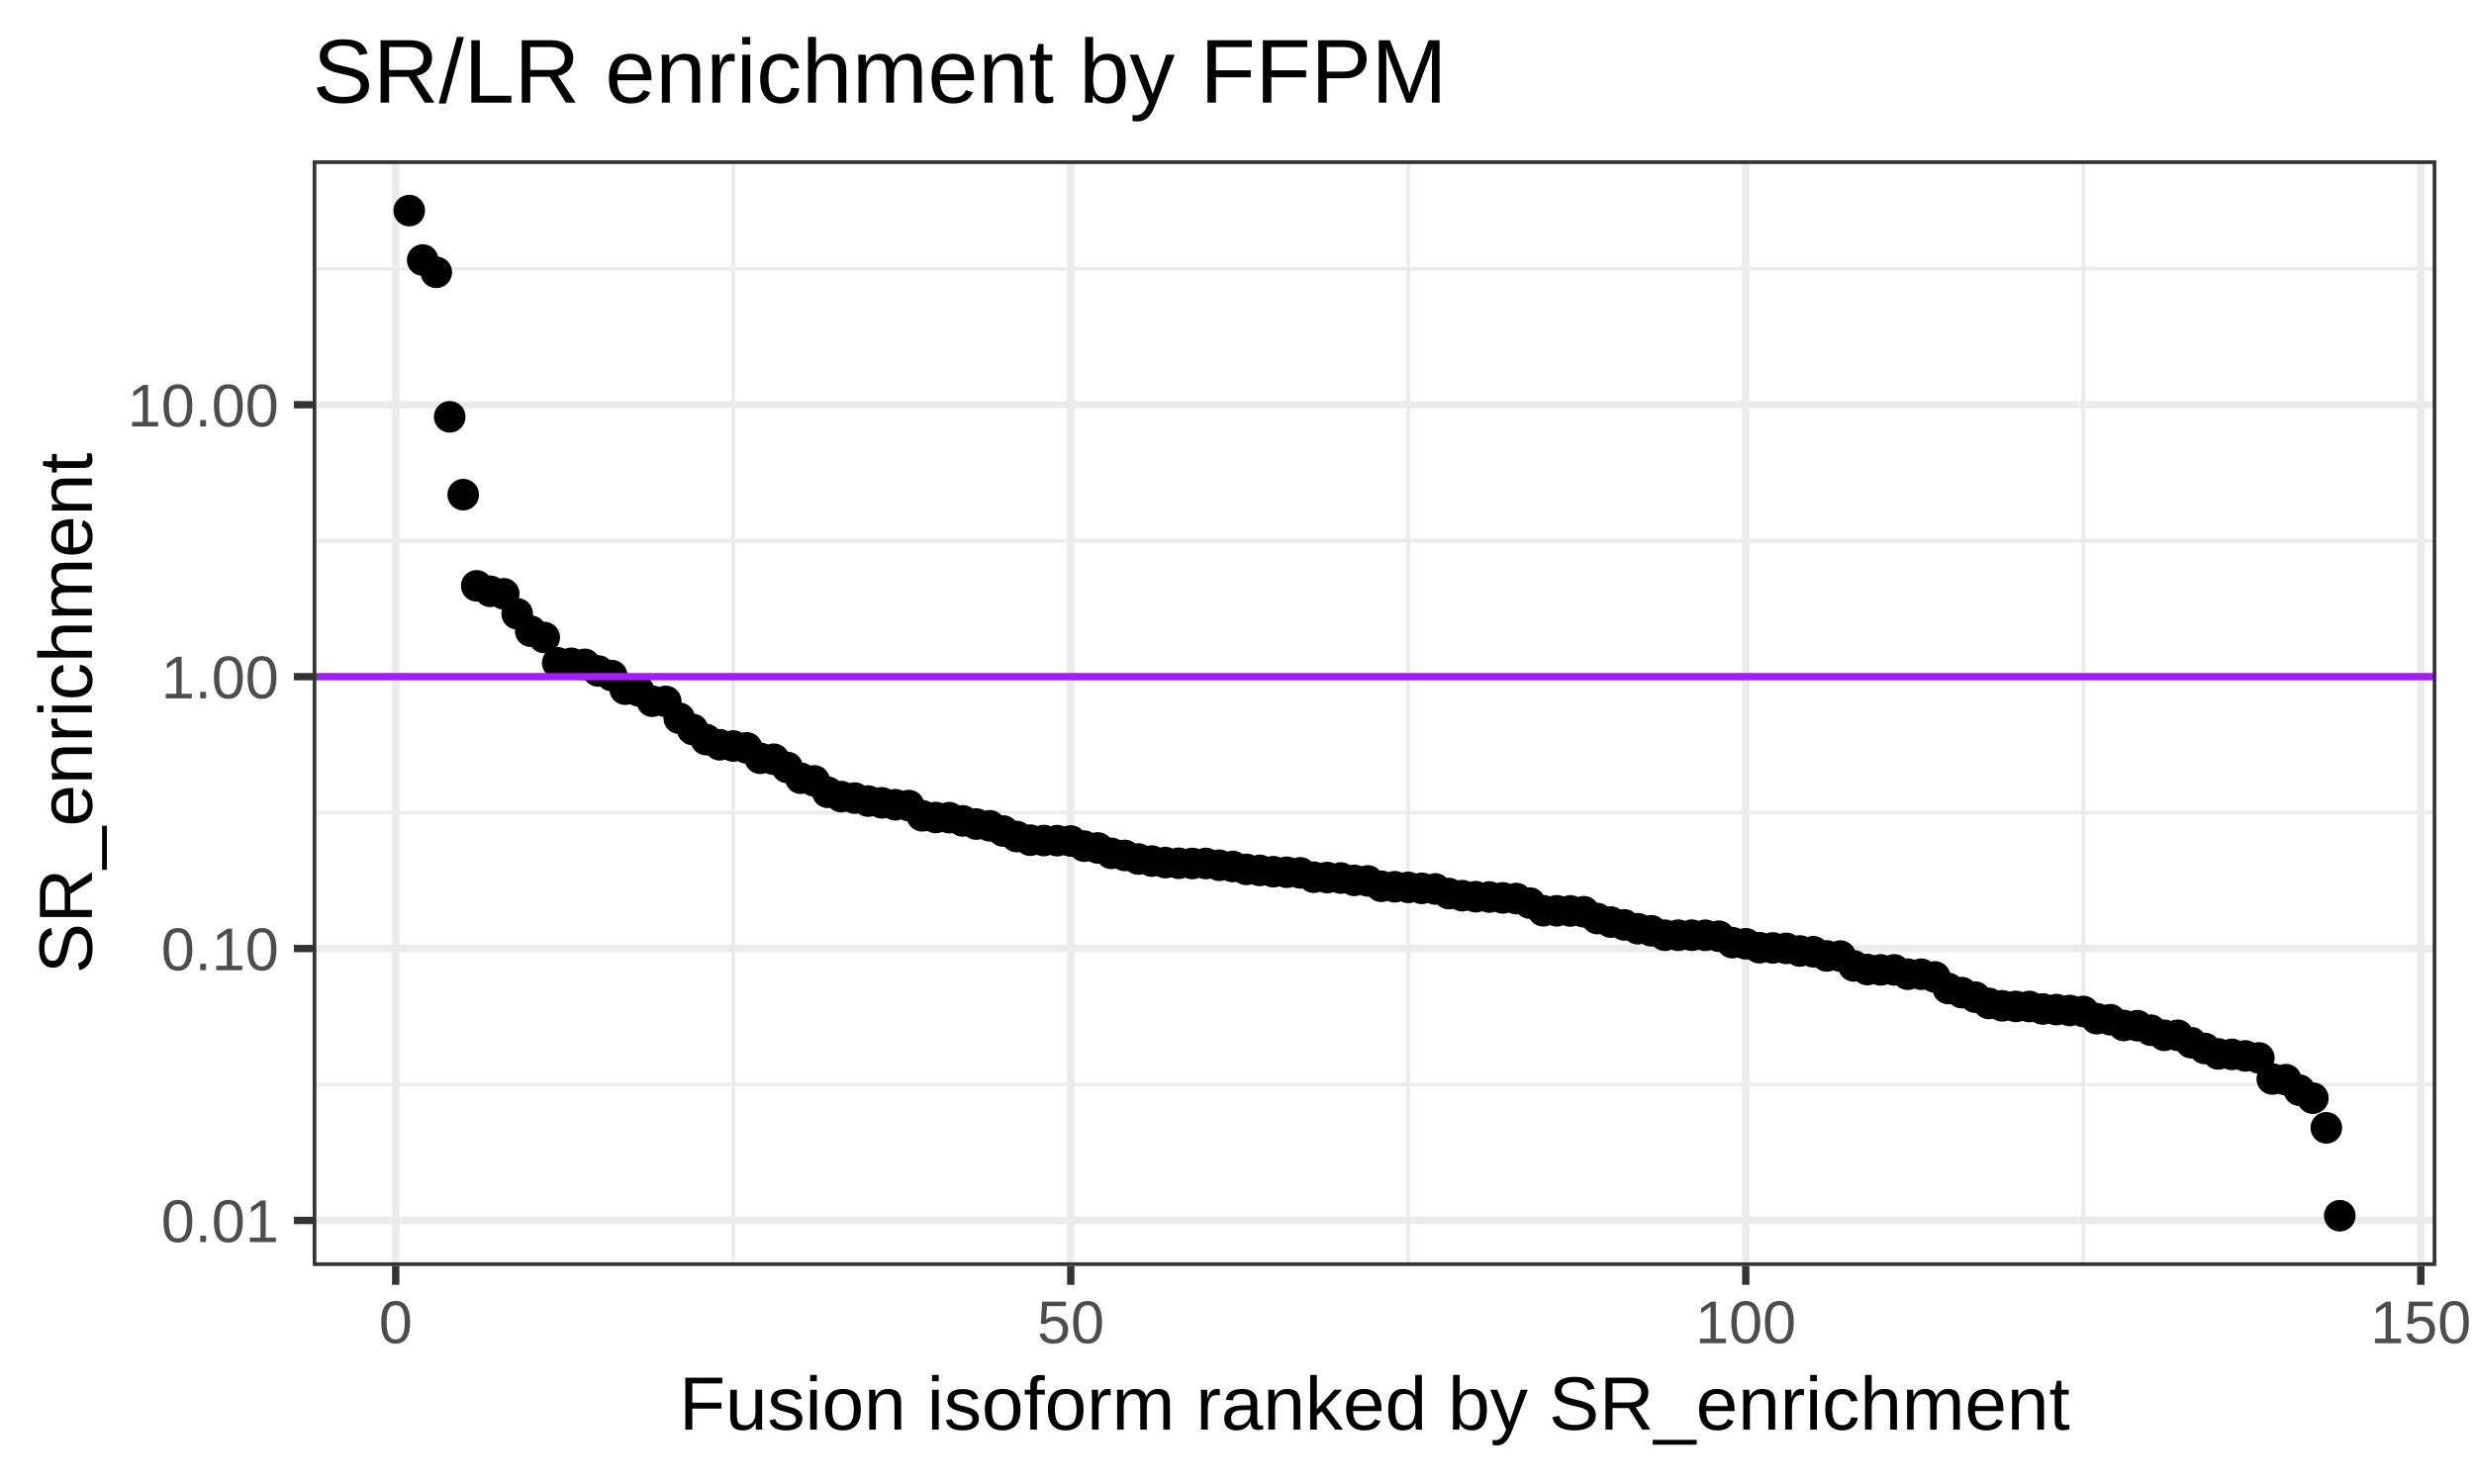
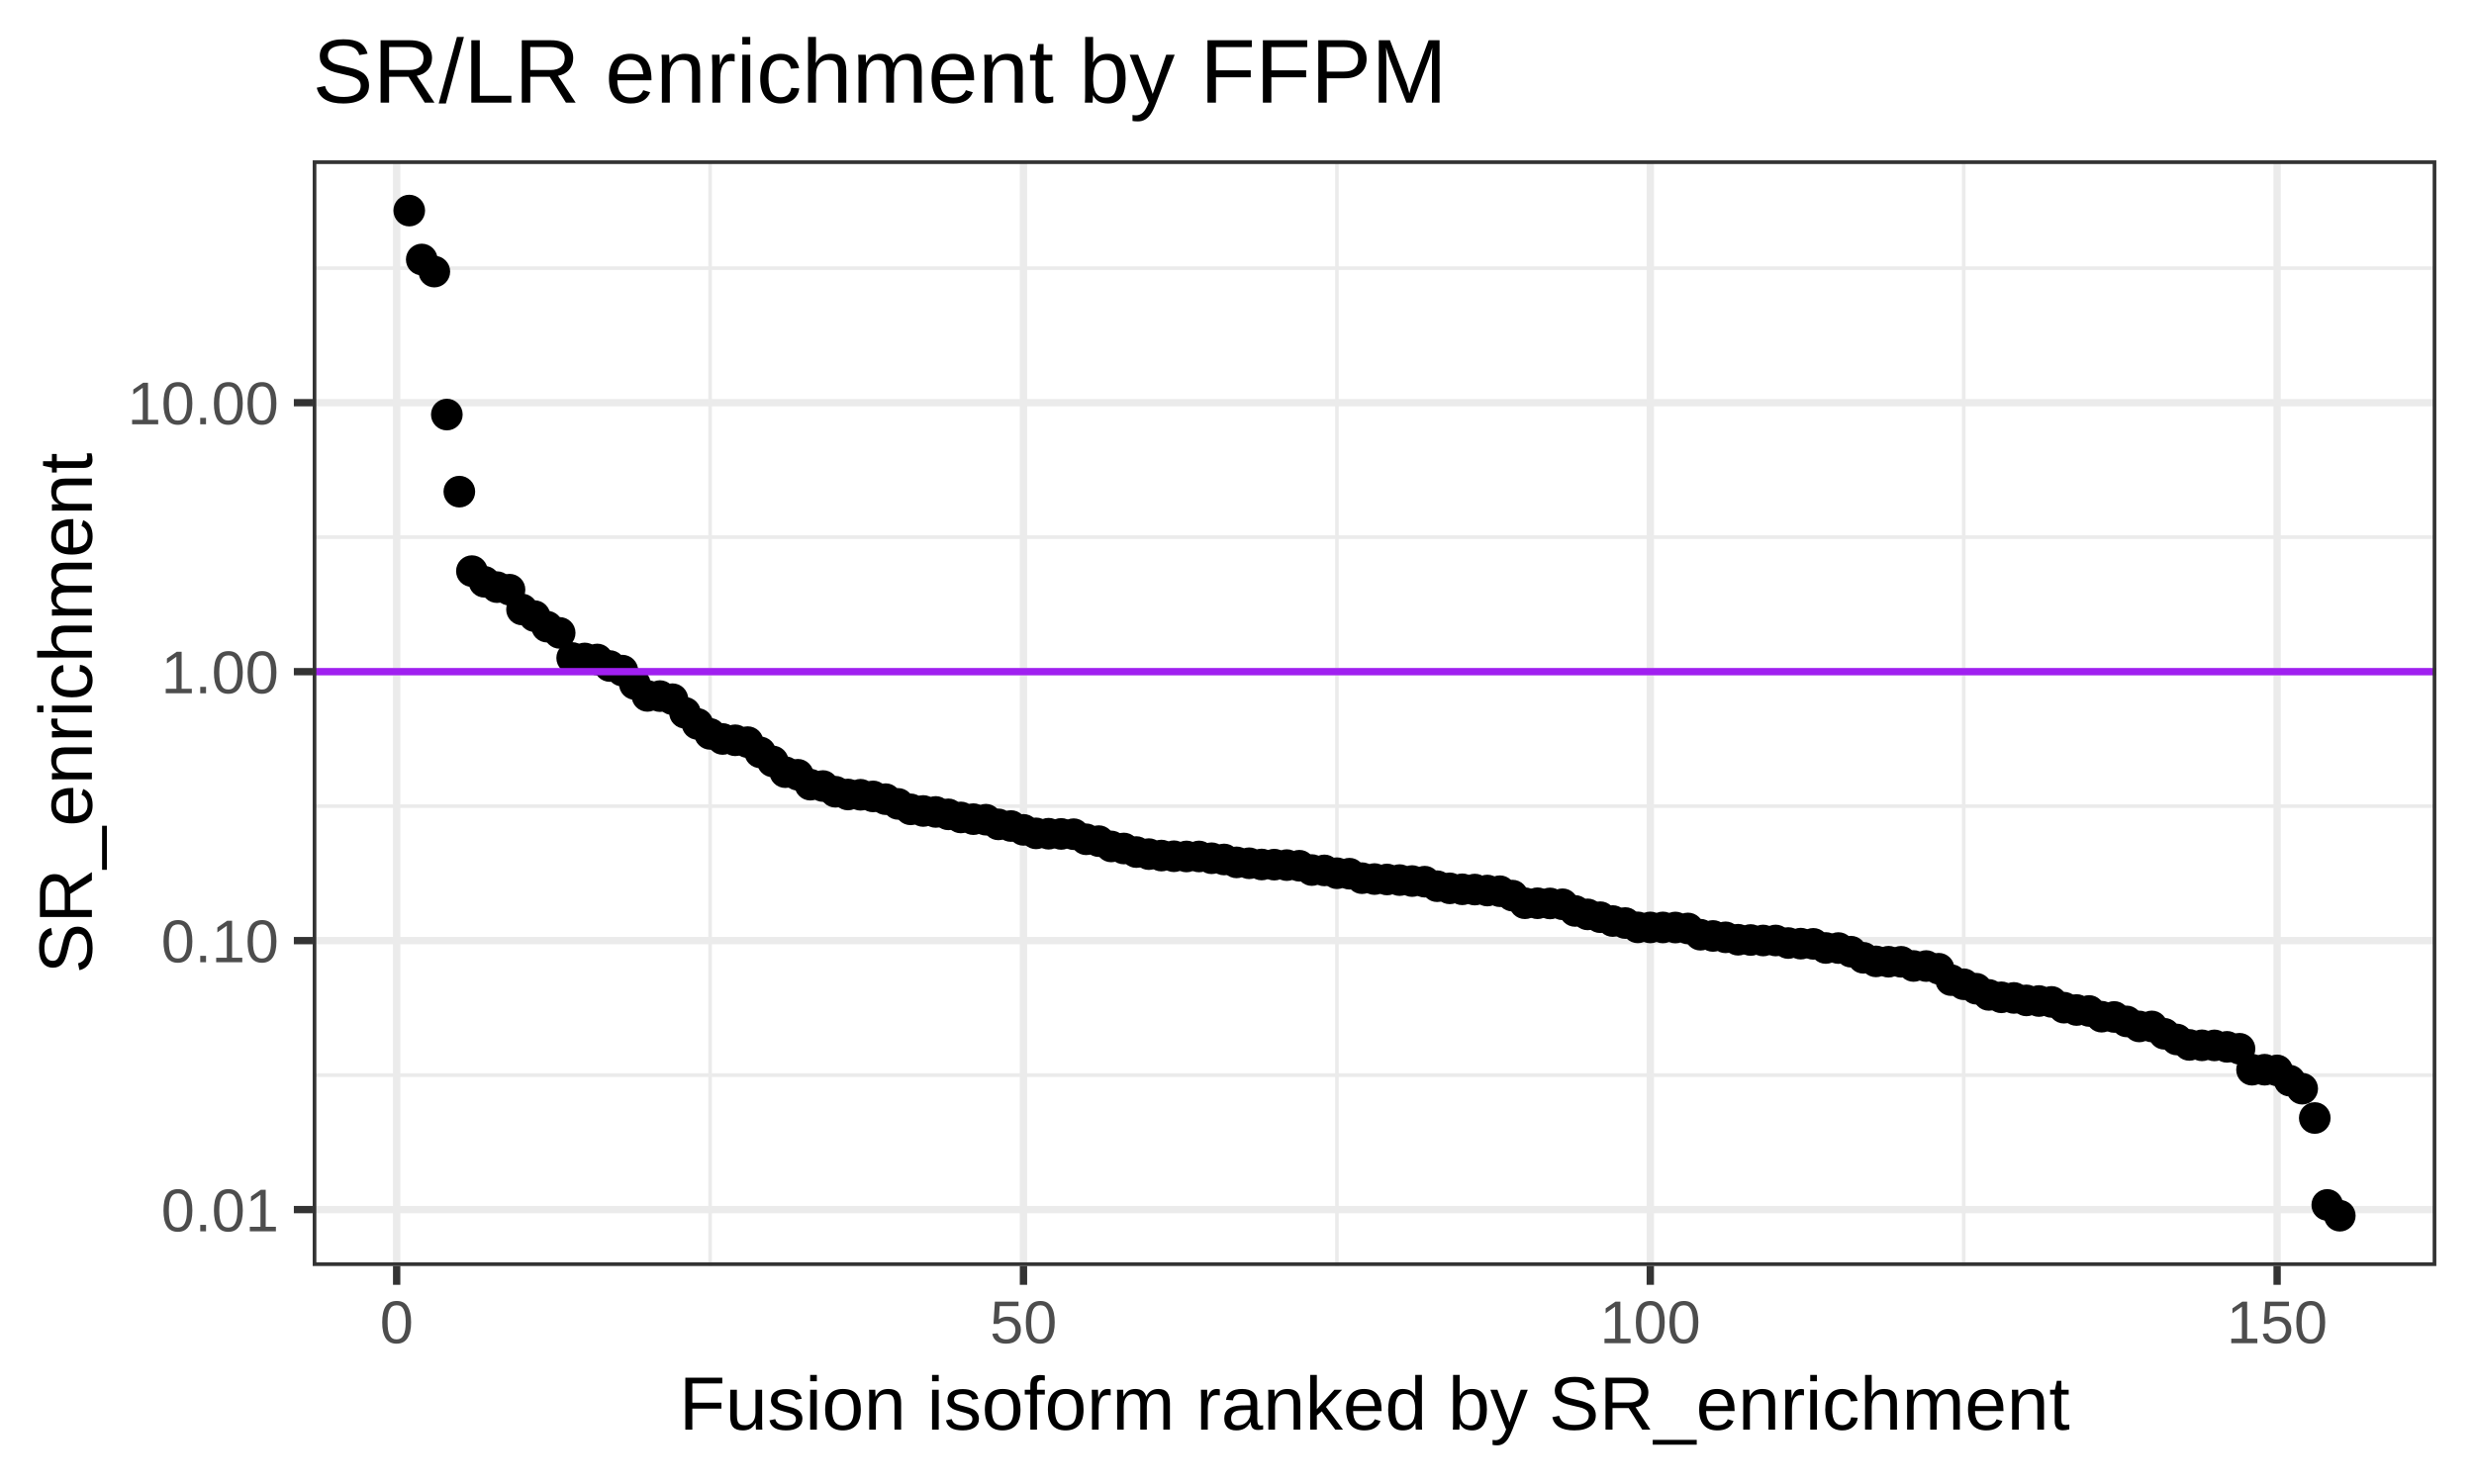
<svg xmlns="http://www.w3.org/2000/svg" class="svglite" width="360.00pt" height="216.00pt" viewBox="0 0 360.00 216.00">
  <defs>
    <style type="text/css">
    .svglite line, .svglite polyline, .svglite polygon, .svglite path, .svglite rect, .svglite circle {
      fill: none;
      stroke: #000000;
      stroke-linecap: round;
      stroke-linejoin: round;
      stroke-miterlimit: 10.00;
    }
    .svglite text {
      white-space: pre;
    }
  </style>
  </defs>
  <rect width="100%" height="100%" style="stroke: none; fill: #FFFFFF;" />
  <defs>
    <clipPath id="cpMC4wMHwzNjAuMDB8MC4wMHwyMTYuMDA=">
      <rect x="0.00" y="0.00" width="360.00" height="216.00" />
    </clipPath>
  </defs>
  <g clip-path="url(#cpMC4wMHwzNjAuMDB8MC4wMHwyMTYuMDA=)">
    <rect x="0" y="0.00" width="360.00" height="216.00" style="stroke-width: 1.07; stroke: #FFFFFF; fill: #FFFFFF;" />
  </g>
  <defs>
    <clipPath id="cpNDUuNTB8MzU0LjUyfDIzLjM0fDE4NC4yNw==">
      <rect x="45.50" y="23.34" width="309.02" height="160.93" />
    </clipPath>
  </defs>
  <g clip-path="url(#cpNDUuNTB8MzU0LjUyfDIzLjM0fDE4NC4yNw==)">
    <rect x="45.50" y="23.34" width="309.02" height="160.93" style="stroke-width: 1.07; stroke: none; fill: #FFFFFF;" />
-     <polyline points="45.50,157.85 354.52,157.85 " style="stroke-width: 0.53; stroke: #EBEBEB; stroke-linecap: butt;" />
-     <polyline points="45.50,118.28 354.52,118.28 " style="stroke-width: 0.53; stroke: #EBEBEB; stroke-linecap: butt;" />
-     <polyline points="45.50,78.70 354.52,78.70 " style="stroke-width: 0.53; stroke: #EBEBEB; stroke-linecap: butt;" />
-     <polyline points="45.50,39.12 354.52,39.12 " style="stroke-width: 0.53; stroke: #EBEBEB; stroke-linecap: butt;" />
-     <polyline points="106.70,184.27 106.70,23.34 " style="stroke-width: 0.53; stroke: #EBEBEB; stroke-linecap: butt;" />
-     <polyline points="204.92,184.27 204.92,23.34 " style="stroke-width: 0.53; stroke: #EBEBEB; stroke-linecap: butt;" />
-     <polyline points="303.15,184.27 303.15,23.34 " style="stroke-width: 0.53; stroke: #EBEBEB; stroke-linecap: butt;" />
-     <polyline points="45.50,177.64 354.52,177.64 " style="stroke-width: 1.07; stroke: #EBEBEB; stroke-linecap: butt;" />
-     <polyline points="45.50,138.06 354.52,138.06 " style="stroke-width: 1.07; stroke: #EBEBEB; stroke-linecap: butt;" />
-     <polyline points="45.50,98.49 354.52,98.49 " style="stroke-width: 1.07; stroke: #EBEBEB; stroke-linecap: butt;" />
-     <polyline points="45.50,58.91 354.52,58.91 " style="stroke-width: 1.07; stroke: #EBEBEB; stroke-linecap: butt;" />
-     <polyline points="57.58,184.27 57.58,23.34 " style="stroke-width: 1.07; stroke: #EBEBEB; stroke-linecap: butt;" />
-     <polyline points="155.81,184.27 155.81,23.34 " style="stroke-width: 1.07; stroke: #EBEBEB; stroke-linecap: butt;" />
-     <polyline points="254.03,184.27 254.03,23.34 " style="stroke-width: 1.07; stroke: #EBEBEB; stroke-linecap: butt;" />
-     <polyline points="352.26,184.27 352.26,23.34 " style="stroke-width: 1.07; stroke: #EBEBEB; stroke-linecap: butt;" />
+     <polyline points="45.50,156.49 354.52,156.49 " style="stroke-width: 0.53; stroke: #EBEBEB; stroke-linecap: butt;" />
+     <polyline points="45.50,117.34 354.52,117.34 " style="stroke-width: 0.53; stroke: #EBEBEB; stroke-linecap: butt;" />
+     <polyline points="45.50,78.18 354.52,78.18 " style="stroke-width: 0.53; stroke: #EBEBEB; stroke-linecap: butt;" />
+     <polyline points="45.50,39.03 354.52,39.03 " style="stroke-width: 0.53; stroke: #EBEBEB; stroke-linecap: butt;" />
+     <polyline points="103.33,184.27 103.33,23.34 " style="stroke-width: 0.53; stroke: #EBEBEB; stroke-linecap: butt;" />
+     <polyline points="194.54,184.27 194.54,23.34 " style="stroke-width: 0.53; stroke: #EBEBEB; stroke-linecap: butt;" />
+     <polyline points="285.75,184.27 285.75,23.34 " style="stroke-width: 0.53; stroke: #EBEBEB; stroke-linecap: butt;" />
+     <polyline points="45.50,176.06 354.52,176.06 " style="stroke-width: 1.07; stroke: #EBEBEB; stroke-linecap: butt;" />
+     <polyline points="45.50,136.91 354.52,136.91 " style="stroke-width: 1.07; stroke: #EBEBEB; stroke-linecap: butt;" />
+     <polyline points="45.50,97.76 354.52,97.76 " style="stroke-width: 1.07; stroke: #EBEBEB; stroke-linecap: butt;" />
+     <polyline points="45.50,58.61 354.52,58.61 " style="stroke-width: 1.07; stroke: #EBEBEB; stroke-linecap: butt;" />
+     <polyline points="57.72,184.27 57.72,23.34 " style="stroke-width: 1.07; stroke: #EBEBEB; stroke-linecap: butt;" />
+     <polyline points="148.93,184.27 148.93,23.34 " style="stroke-width: 1.07; stroke: #EBEBEB; stroke-linecap: butt;" />
+     <polyline points="240.14,184.27 240.14,23.34 " style="stroke-width: 1.07; stroke: #EBEBEB; stroke-linecap: butt;" />
+     <polyline points="331.35,184.27 331.35,23.34 " style="stroke-width: 1.07; stroke: #EBEBEB; stroke-linecap: butt;" />
    <circle cx="59.55" cy="30.65" r="1.95" style="stroke-width: 0.71; fill: #000000;" />
-     <circle cx="61.51" cy="37.85" r="1.95" style="stroke-width: 0.71; fill: #000000;" />
-     <circle cx="63.48" cy="39.63" r="1.95" style="stroke-width: 0.71; fill: #000000;" />
-     <circle cx="65.44" cy="60.67" r="1.95" style="stroke-width: 0.71; fill: #000000;" />
-     <circle cx="67.40" cy="72.00" r="1.95" style="stroke-width: 0.71; fill: #000000;" />
-     <circle cx="69.37" cy="85.27" r="1.95" style="stroke-width: 0.71; fill: #000000;" />
-     <circle cx="71.33" cy="86.06" r="1.95" style="stroke-width: 0.71; fill: #000000;" />
-     <circle cx="73.30" cy="86.43" r="1.95" style="stroke-width: 0.71; fill: #000000;" />
-     <circle cx="75.26" cy="89.34" r="1.95" style="stroke-width: 0.71; fill: #000000;" />
-     <circle cx="77.23" cy="91.87" r="1.95" style="stroke-width: 0.71; fill: #000000;" />
-     <circle cx="79.19" cy="92.79" r="1.95" style="stroke-width: 0.71; fill: #000000;" />
-     <circle cx="81.16" cy="96.48" r="1.95" style="stroke-width: 0.71; fill: #000000;" />
-     <circle cx="83.12" cy="96.55" r="1.95" style="stroke-width: 0.71; fill: #000000;" />
-     <circle cx="85.09" cy="96.70" r="1.95" style="stroke-width: 0.71; fill: #000000;" />
-     <circle cx="87.05" cy="97.66" r="1.95" style="stroke-width: 0.71; fill: #000000;" />
-     <circle cx="89.01" cy="98.33" r="1.95" style="stroke-width: 0.71; fill: #000000;" />
-     <circle cx="90.98" cy="100.31" r="1.95" style="stroke-width: 0.71; fill: #000000;" />
-     <circle cx="92.94" cy="100.56" r="1.95" style="stroke-width: 0.71; fill: #000000;" />
-     <circle cx="94.91" cy="102.06" r="1.95" style="stroke-width: 0.71; fill: #000000;" />
-     <circle cx="96.87" cy="102.09" r="1.95" style="stroke-width: 0.71; fill: #000000;" />
-     <circle cx="98.84" cy="104.54" r="1.95" style="stroke-width: 0.71; fill: #000000;" />
-     <circle cx="100.80" cy="106.18" r="1.95" style="stroke-width: 0.71; fill: #000000;" />
-     <circle cx="102.77" cy="107.65" r="1.95" style="stroke-width: 0.71; fill: #000000;" />
-     <circle cx="104.73" cy="108.40" r="1.95" style="stroke-width: 0.71; fill: #000000;" />
-     <circle cx="106.70" cy="108.58" r="1.95" style="stroke-width: 0.71; fill: #000000;" />
-     <circle cx="108.66" cy="108.86" r="1.95" style="stroke-width: 0.71; fill: #000000;" />
-     <circle cx="110.62" cy="110.37" r="1.95" style="stroke-width: 0.71; fill: #000000;" />
-     <circle cx="112.59" cy="110.51" r="1.95" style="stroke-width: 0.71; fill: #000000;" />
-     <circle cx="114.55" cy="111.70" r="1.95" style="stroke-width: 0.71; fill: #000000;" />
-     <circle cx="116.52" cy="113.27" r="1.95" style="stroke-width: 0.71; fill: #000000;" />
-     <circle cx="118.48" cy="113.66" r="1.95" style="stroke-width: 0.71; fill: #000000;" />
-     <circle cx="120.45" cy="115.32" r="1.95" style="stroke-width: 0.71; fill: #000000;" />
-     <circle cx="122.41" cy="115.95" r="1.95" style="stroke-width: 0.71; fill: #000000;" />
-     <circle cx="124.38" cy="116.16" r="1.95" style="stroke-width: 0.71; fill: #000000;" />
-     <circle cx="126.34" cy="116.60" r="1.95" style="stroke-width: 0.71; fill: #000000;" />
-     <circle cx="128.31" cy="116.85" r="1.95" style="stroke-width: 0.71; fill: #000000;" />
-     <circle cx="130.27" cy="117.13" r="1.95" style="stroke-width: 0.71; fill: #000000;" />
-     <circle cx="132.23" cy="117.25" r="1.95" style="stroke-width: 0.71; fill: #000000;" />
-     <circle cx="134.20" cy="118.74" r="1.95" style="stroke-width: 0.71; fill: #000000;" />
-     <circle cx="136.16" cy="118.99" r="1.95" style="stroke-width: 0.71; fill: #000000;" />
-     <circle cx="138.13" cy="119.01" r="1.95" style="stroke-width: 0.71; fill: #000000;" />
-     <circle cx="140.09" cy="119.48" r="1.95" style="stroke-width: 0.71; fill: #000000;" />
-     <circle cx="142.06" cy="119.94" r="1.95" style="stroke-width: 0.71; fill: #000000;" />
-     <circle cx="144.02" cy="120.20" r="1.95" style="stroke-width: 0.71; fill: #000000;" />
-     <circle cx="145.99" cy="120.96" r="1.95" style="stroke-width: 0.71; fill: #000000;" />
-     <circle cx="147.95" cy="121.76" r="1.95" style="stroke-width: 0.71; fill: #000000;" />
-     <circle cx="149.91" cy="122.29" r="1.95" style="stroke-width: 0.71; fill: #000000;" />
-     <circle cx="151.88" cy="122.34" r="1.95" style="stroke-width: 0.71; fill: #000000;" />
-     <circle cx="153.84" cy="122.36" r="1.95" style="stroke-width: 0.71; fill: #000000;" />
-     <circle cx="155.81" cy="122.41" r="1.95" style="stroke-width: 0.71; fill: #000000;" />
-     <circle cx="157.77" cy="123.16" r="1.95" style="stroke-width: 0.71; fill: #000000;" />
-     <circle cx="159.74" cy="123.42" r="1.95" style="stroke-width: 0.71; fill: #000000;" />
-     <circle cx="161.70" cy="124.20" r="1.95" style="stroke-width: 0.71; fill: #000000;" />
-     <circle cx="163.67" cy="124.51" r="1.95" style="stroke-width: 0.71; fill: #000000;" />
-     <circle cx="165.63" cy="125.03" r="1.95" style="stroke-width: 0.71; fill: #000000;" />
-     <circle cx="167.60" cy="125.33" r="1.95" style="stroke-width: 0.71; fill: #000000;" />
-     <circle cx="169.56" cy="125.55" r="1.95" style="stroke-width: 0.71; fill: #000000;" />
-     <circle cx="171.52" cy="125.65" r="1.95" style="stroke-width: 0.71; fill: #000000;" />
-     <circle cx="173.49" cy="125.68" r="1.95" style="stroke-width: 0.71; fill: #000000;" />
-     <circle cx="175.45" cy="125.68" r="1.95" style="stroke-width: 0.71; fill: #000000;" />
-     <circle cx="177.42" cy="125.94" r="1.95" style="stroke-width: 0.71; fill: #000000;" />
-     <circle cx="179.38" cy="126.12" r="1.95" style="stroke-width: 0.71; fill: #000000;" />
-     <circle cx="181.35" cy="126.54" r="1.95" style="stroke-width: 0.71; fill: #000000;" />
-     <circle cx="183.31" cy="126.69" r="1.95" style="stroke-width: 0.71; fill: #000000;" />
-     <circle cx="185.28" cy="126.88" r="1.95" style="stroke-width: 0.71; fill: #000000;" />
-     <circle cx="187.24" cy="126.96" r="1.95" style="stroke-width: 0.71; fill: #000000;" />
-     <circle cx="189.21" cy="127.05" r="1.95" style="stroke-width: 0.71; fill: #000000;" />
-     <circle cx="191.17" cy="127.68" r="1.95" style="stroke-width: 0.71; fill: #000000;" />
-     <circle cx="193.13" cy="127.73" r="1.95" style="stroke-width: 0.71; fill: #000000;" />
-     <circle cx="195.10" cy="127.80" r="1.95" style="stroke-width: 0.71; fill: #000000;" />
-     <circle cx="197.06" cy="128.14" r="1.95" style="stroke-width: 0.71; fill: #000000;" />
-     <circle cx="199.03" cy="128.22" r="1.95" style="stroke-width: 0.71; fill: #000000;" />
-     <circle cx="200.99" cy="129.00" r="1.95" style="stroke-width: 0.71; fill: #000000;" />
-     <circle cx="202.96" cy="129.07" r="1.95" style="stroke-width: 0.71; fill: #000000;" />
-     <circle cx="204.92" cy="129.16" r="1.95" style="stroke-width: 0.71; fill: #000000;" />
-     <circle cx="206.89" cy="129.30" r="1.95" style="stroke-width: 0.71; fill: #000000;" />
-     <circle cx="208.85" cy="129.39" r="1.95" style="stroke-width: 0.71; fill: #000000;" />
-     <circle cx="210.82" cy="130.06" r="1.95" style="stroke-width: 0.71; fill: #000000;" />
-     <circle cx="212.78" cy="130.37" r="1.95" style="stroke-width: 0.71; fill: #000000;" />
-     <circle cx="214.74" cy="130.52" r="1.95" style="stroke-width: 0.71; fill: #000000;" />
-     <circle cx="216.71" cy="130.56" r="1.95" style="stroke-width: 0.71; fill: #000000;" />
-     <circle cx="218.67" cy="130.69" r="1.95" style="stroke-width: 0.71; fill: #000000;" />
-     <circle cx="220.64" cy="130.79" r="1.95" style="stroke-width: 0.71; fill: #000000;" />
-     <circle cx="222.60" cy="131.44" r="1.95" style="stroke-width: 0.71; fill: #000000;" />
-     <circle cx="224.57" cy="132.56" r="1.95" style="stroke-width: 0.71; fill: #000000;" />
-     <circle cx="226.53" cy="132.57" r="1.95" style="stroke-width: 0.71; fill: #000000;" />
-     <circle cx="228.50" cy="132.59" r="1.95" style="stroke-width: 0.71; fill: #000000;" />
-     <circle cx="230.46" cy="132.71" r="1.95" style="stroke-width: 0.71; fill: #000000;" />
-     <circle cx="232.43" cy="133.70" r="1.95" style="stroke-width: 0.71; fill: #000000;" />
-     <circle cx="234.39" cy="134.21" r="1.95" style="stroke-width: 0.71; fill: #000000;" />
-     <circle cx="236.35" cy="134.62" r="1.95" style="stroke-width: 0.71; fill: #000000;" />
-     <circle cx="238.32" cy="135.18" r="1.95" style="stroke-width: 0.71; fill: #000000;" />
-     <circle cx="240.28" cy="135.48" r="1.95" style="stroke-width: 0.71; fill: #000000;" />
-     <circle cx="242.25" cy="136.12" r="1.95" style="stroke-width: 0.71; fill: #000000;" />
-     <circle cx="244.21" cy="136.12" r="1.95" style="stroke-width: 0.71; fill: #000000;" />
-     <circle cx="246.18" cy="136.12" r="1.95" style="stroke-width: 0.71; fill: #000000;" />
-     <circle cx="248.14" cy="136.13" r="1.95" style="stroke-width: 0.71; fill: #000000;" />
-     <circle cx="250.11" cy="136.27" r="1.95" style="stroke-width: 0.71; fill: #000000;" />
-     <circle cx="252.07" cy="137.20" r="1.95" style="stroke-width: 0.71; fill: #000000;" />
-     <circle cx="254.03" cy="137.37" r="1.95" style="stroke-width: 0.71; fill: #000000;" />
-     <circle cx="256.00" cy="137.94" r="1.95" style="stroke-width: 0.71; fill: #000000;" />
-     <circle cx="257.96" cy="137.97" r="1.95" style="stroke-width: 0.71; fill: #000000;" />
-     <circle cx="259.93" cy="138.04" r="1.95" style="stroke-width: 0.71; fill: #000000;" />
-     <circle cx="261.89" cy="138.42" r="1.95" style="stroke-width: 0.71; fill: #000000;" />
-     <circle cx="263.86" cy="138.53" r="1.95" style="stroke-width: 0.71; fill: #000000;" />
-     <circle cx="265.82" cy="139.14" r="1.95" style="stroke-width: 0.71; fill: #000000;" />
-     <circle cx="267.79" cy="139.16" r="1.95" style="stroke-width: 0.71; fill: #000000;" />
-     <circle cx="269.75" cy="140.59" r="1.95" style="stroke-width: 0.71; fill: #000000;" />
-     <circle cx="271.72" cy="141.12" r="1.95" style="stroke-width: 0.71; fill: #000000;" />
-     <circle cx="273.68" cy="141.17" r="1.95" style="stroke-width: 0.71; fill: #000000;" />
-     <circle cx="275.64" cy="141.17" r="1.95" style="stroke-width: 0.71; fill: #000000;" />
-     <circle cx="277.61" cy="141.80" r="1.95" style="stroke-width: 0.71; fill: #000000;" />
-     <circle cx="279.57" cy="141.80" r="1.95" style="stroke-width: 0.71; fill: #000000;" />
-     <circle cx="281.54" cy="142.20" r="1.95" style="stroke-width: 0.71; fill: #000000;" />
-     <circle cx="283.50" cy="143.88" r="1.95" style="stroke-width: 0.71; fill: #000000;" />
-     <circle cx="285.47" cy="144.48" r="1.95" style="stroke-width: 0.71; fill: #000000;" />
-     <circle cx="287.43" cy="145.14" r="1.95" style="stroke-width: 0.71; fill: #000000;" />
-     <circle cx="289.40" cy="146.05" r="1.95" style="stroke-width: 0.71; fill: #000000;" />
-     <circle cx="291.36" cy="146.40" r="1.95" style="stroke-width: 0.71; fill: #000000;" />
-     <circle cx="293.33" cy="146.49" r="1.95" style="stroke-width: 0.71; fill: #000000;" />
-     <circle cx="295.29" cy="146.50" r="1.95" style="stroke-width: 0.71; fill: #000000;" />
-     <circle cx="297.25" cy="146.86" r="1.95" style="stroke-width: 0.71; fill: #000000;" />
-     <circle cx="299.22" cy="146.95" r="1.95" style="stroke-width: 0.71; fill: #000000;" />
-     <circle cx="301.18" cy="147.08" r="1.95" style="stroke-width: 0.71; fill: #000000;" />
-     <circle cx="303.15" cy="147.22" r="1.95" style="stroke-width: 0.71; fill: #000000;" />
-     <circle cx="305.11" cy="148.27" r="1.95" style="stroke-width: 0.71; fill: #000000;" />
-     <circle cx="307.08" cy="148.42" r="1.95" style="stroke-width: 0.71; fill: #000000;" />
-     <circle cx="309.04" cy="149.26" r="1.95" style="stroke-width: 0.71; fill: #000000;" />
-     <circle cx="311.01" cy="149.29" r="1.95" style="stroke-width: 0.71; fill: #000000;" />
-     <circle cx="312.97" cy="149.95" r="1.95" style="stroke-width: 0.71; fill: #000000;" />
-     <circle cx="314.94" cy="150.69" r="1.95" style="stroke-width: 0.71; fill: #000000;" />
-     <circle cx="316.90" cy="150.69" r="1.95" style="stroke-width: 0.71; fill: #000000;" />
-     <circle cx="318.86" cy="151.77" r="1.95" style="stroke-width: 0.71; fill: #000000;" />
-     <circle cx="320.83" cy="152.61" r="1.95" style="stroke-width: 0.71; fill: #000000;" />
-     <circle cx="322.79" cy="153.40" r="1.95" style="stroke-width: 0.71; fill: #000000;" />
-     <circle cx="324.76" cy="153.47" r="1.95" style="stroke-width: 0.71; fill: #000000;" />
-     <circle cx="326.72" cy="153.69" r="1.95" style="stroke-width: 0.71; fill: #000000;" />
-     <circle cx="328.69" cy="153.98" r="1.95" style="stroke-width: 0.71; fill: #000000;" />
-     <circle cx="330.65" cy="157.05" r="1.95" style="stroke-width: 0.71; fill: #000000;" />
-     <circle cx="332.62" cy="157.15" r="1.95" style="stroke-width: 0.71; fill: #000000;" />
-     <circle cx="334.58" cy="158.67" r="1.95" style="stroke-width: 0.71; fill: #000000;" />
-     <circle cx="336.55" cy="159.84" r="1.95" style="stroke-width: 0.71; fill: #000000;" />
-     <circle cx="338.51" cy="164.16" r="1.95" style="stroke-width: 0.71; fill: #000000;" />
+     <circle cx="61.37" cy="37.77" r="1.95" style="stroke-width: 0.71; fill: #000000;" />
+     <circle cx="63.20" cy="39.53" r="1.95" style="stroke-width: 0.71; fill: #000000;" />
+     <circle cx="65.02" cy="60.34" r="1.95" style="stroke-width: 0.71; fill: #000000;" />
+     <circle cx="66.84" cy="71.56" r="1.95" style="stroke-width: 0.71; fill: #000000;" />
+     <circle cx="68.67" cy="83.13" r="1.95" style="stroke-width: 0.71; fill: #000000;" />
+     <circle cx="70.49" cy="84.68" r="1.95" style="stroke-width: 0.71; fill: #000000;" />
+     <circle cx="72.32" cy="85.46" r="1.95" style="stroke-width: 0.71; fill: #000000;" />
+     <circle cx="74.14" cy="85.83" r="1.95" style="stroke-width: 0.71; fill: #000000;" />
+     <circle cx="75.96" cy="88.71" r="1.95" style="stroke-width: 0.71; fill: #000000;" />
+     <circle cx="77.79" cy="89.68" r="1.95" style="stroke-width: 0.71; fill: #000000;" />
+     <circle cx="79.61" cy="91.21" r="1.95" style="stroke-width: 0.71; fill: #000000;" />
+     <circle cx="81.44" cy="92.12" r="1.95" style="stroke-width: 0.71; fill: #000000;" />
+     <circle cx="83.26" cy="95.77" r="1.95" style="stroke-width: 0.71; fill: #000000;" />
+     <circle cx="85.09" cy="95.84" r="1.95" style="stroke-width: 0.71; fill: #000000;" />
+     <circle cx="86.91" cy="95.99" r="1.95" style="stroke-width: 0.71; fill: #000000;" />
+     <circle cx="88.73" cy="96.94" r="1.95" style="stroke-width: 0.71; fill: #000000;" />
+     <circle cx="90.56" cy="97.61" r="1.95" style="stroke-width: 0.71; fill: #000000;" />
+     <circle cx="92.38" cy="99.56" r="1.95" style="stroke-width: 0.71; fill: #000000;" />
+     <circle cx="94.21" cy="101.29" r="1.95" style="stroke-width: 0.71; fill: #000000;" />
+     <circle cx="96.03" cy="101.32" r="1.95" style="stroke-width: 0.71; fill: #000000;" />
+     <circle cx="97.85" cy="101.77" r="1.95" style="stroke-width: 0.71; fill: #000000;" />
+     <circle cx="99.68" cy="103.75" r="1.95" style="stroke-width: 0.71; fill: #000000;" />
+     <circle cx="101.50" cy="105.37" r="1.95" style="stroke-width: 0.71; fill: #000000;" />
+     <circle cx="103.33" cy="106.82" r="1.95" style="stroke-width: 0.71; fill: #000000;" />
+     <circle cx="105.15" cy="107.56" r="1.95" style="stroke-width: 0.71; fill: #000000;" />
+     <circle cx="106.98" cy="107.75" r="1.95" style="stroke-width: 0.71; fill: #000000;" />
+     <circle cx="108.80" cy="108.02" r="1.95" style="stroke-width: 0.71; fill: #000000;" />
+     <circle cx="110.62" cy="109.51" r="1.95" style="stroke-width: 0.71; fill: #000000;" />
+     <circle cx="112.45" cy="110.83" r="1.95" style="stroke-width: 0.71; fill: #000000;" />
+     <circle cx="114.27" cy="112.39" r="1.95" style="stroke-width: 0.71; fill: #000000;" />
+     <circle cx="116.10" cy="112.77" r="1.95" style="stroke-width: 0.71; fill: #000000;" />
+     <circle cx="117.92" cy="114.21" r="1.95" style="stroke-width: 0.71; fill: #000000;" />
+     <circle cx="119.75" cy="114.41" r="1.95" style="stroke-width: 0.71; fill: #000000;" />
+     <circle cx="121.57" cy="115.24" r="1.95" style="stroke-width: 0.71; fill: #000000;" />
+     <circle cx="123.39" cy="115.64" r="1.95" style="stroke-width: 0.71; fill: #000000;" />
+     <circle cx="125.22" cy="115.68" r="1.95" style="stroke-width: 0.71; fill: #000000;" />
+     <circle cx="127.04" cy="115.92" r="1.95" style="stroke-width: 0.71; fill: #000000;" />
+     <circle cx="128.87" cy="116.32" r="1.95" style="stroke-width: 0.71; fill: #000000;" />
+     <circle cx="130.69" cy="117.01" r="1.95" style="stroke-width: 0.71; fill: #000000;" />
+     <circle cx="132.51" cy="117.80" r="1.95" style="stroke-width: 0.71; fill: #000000;" />
+     <circle cx="134.34" cy="118.04" r="1.95" style="stroke-width: 0.71; fill: #000000;" />
+     <circle cx="136.16" cy="118.18" r="1.95" style="stroke-width: 0.71; fill: #000000;" />
+     <circle cx="137.99" cy="118.53" r="1.95" style="stroke-width: 0.71; fill: #000000;" />
+     <circle cx="139.81" cy="118.98" r="1.95" style="stroke-width: 0.71; fill: #000000;" />
+     <circle cx="141.64" cy="119.23" r="1.95" style="stroke-width: 0.71; fill: #000000;" />
+     <circle cx="143.46" cy="119.31" r="1.95" style="stroke-width: 0.71; fill: #000000;" />
+     <circle cx="145.28" cy="119.99" r="1.95" style="stroke-width: 0.71; fill: #000000;" />
+     <circle cx="147.11" cy="120.23" r="1.95" style="stroke-width: 0.71; fill: #000000;" />
+     <circle cx="148.93" cy="120.79" r="1.95" style="stroke-width: 0.71; fill: #000000;" />
+     <circle cx="150.76" cy="121.30" r="1.95" style="stroke-width: 0.71; fill: #000000;" />
+     <circle cx="152.58" cy="121.35" r="1.95" style="stroke-width: 0.71; fill: #000000;" />
+     <circle cx="154.41" cy="121.38" r="1.95" style="stroke-width: 0.71; fill: #000000;" />
+     <circle cx="156.23" cy="121.42" r="1.95" style="stroke-width: 0.71; fill: #000000;" />
+     <circle cx="158.05" cy="122.16" r="1.95" style="stroke-width: 0.71; fill: #000000;" />
+     <circle cx="159.88" cy="122.43" r="1.95" style="stroke-width: 0.71; fill: #000000;" />
+     <circle cx="161.70" cy="123.20" r="1.95" style="stroke-width: 0.71; fill: #000000;" />
+     <circle cx="163.53" cy="123.50" r="1.95" style="stroke-width: 0.71; fill: #000000;" />
+     <circle cx="165.35" cy="124.02" r="1.95" style="stroke-width: 0.71; fill: #000000;" />
+     <circle cx="167.17" cy="124.32" r="1.95" style="stroke-width: 0.71; fill: #000000;" />
+     <circle cx="169.00" cy="124.53" r="1.95" style="stroke-width: 0.71; fill: #000000;" />
+     <circle cx="170.82" cy="124.63" r="1.95" style="stroke-width: 0.71; fill: #000000;" />
+     <circle cx="172.65" cy="124.66" r="1.95" style="stroke-width: 0.71; fill: #000000;" />
+     <circle cx="174.47" cy="124.66" r="1.95" style="stroke-width: 0.71; fill: #000000;" />
+     <circle cx="176.30" cy="124.92" r="1.95" style="stroke-width: 0.71; fill: #000000;" />
+     <circle cx="178.12" cy="125.10" r="1.95" style="stroke-width: 0.71; fill: #000000;" />
+     <circle cx="179.94" cy="125.52" r="1.95" style="stroke-width: 0.71; fill: #000000;" />
+     <circle cx="181.77" cy="125.65" r="1.95" style="stroke-width: 0.71; fill: #000000;" />
+     <circle cx="183.59" cy="125.83" r="1.95" style="stroke-width: 0.71; fill: #000000;" />
+     <circle cx="185.42" cy="125.85" r="1.95" style="stroke-width: 0.71; fill: #000000;" />
+     <circle cx="187.24" cy="125.92" r="1.95" style="stroke-width: 0.71; fill: #000000;" />
+     <circle cx="189.07" cy="126.01" r="1.95" style="stroke-width: 0.71; fill: #000000;" />
+     <circle cx="190.89" cy="126.64" r="1.95" style="stroke-width: 0.71; fill: #000000;" />
+     <circle cx="192.71" cy="126.69" r="1.95" style="stroke-width: 0.71; fill: #000000;" />
+     <circle cx="194.54" cy="127.10" r="1.95" style="stroke-width: 0.71; fill: #000000;" />
+     <circle cx="196.36" cy="127.17" r="1.95" style="stroke-width: 0.71; fill: #000000;" />
+     <circle cx="198.19" cy="127.82" r="1.95" style="stroke-width: 0.71; fill: #000000;" />
+     <circle cx="200.01" cy="127.95" r="1.95" style="stroke-width: 0.71; fill: #000000;" />
+     <circle cx="201.83" cy="128.01" r="1.95" style="stroke-width: 0.71; fill: #000000;" />
+     <circle cx="203.66" cy="128.10" r="1.95" style="stroke-width: 0.71; fill: #000000;" />
+     <circle cx="205.48" cy="128.24" r="1.95" style="stroke-width: 0.71; fill: #000000;" />
+     <circle cx="207.31" cy="128.33" r="1.95" style="stroke-width: 0.71; fill: #000000;" />
+     <circle cx="209.13" cy="128.99" r="1.95" style="stroke-width: 0.71; fill: #000000;" />
+     <circle cx="210.96" cy="129.30" r="1.95" style="stroke-width: 0.71; fill: #000000;" />
+     <circle cx="212.78" cy="129.44" r="1.95" style="stroke-width: 0.71; fill: #000000;" />
+     <circle cx="214.60" cy="129.48" r="1.95" style="stroke-width: 0.71; fill: #000000;" />
+     <circle cx="216.43" cy="129.62" r="1.95" style="stroke-width: 0.71; fill: #000000;" />
+     <circle cx="218.25" cy="129.72" r="1.95" style="stroke-width: 0.71; fill: #000000;" />
+     <circle cx="220.08" cy="130.36" r="1.95" style="stroke-width: 0.71; fill: #000000;" />
+     <circle cx="221.90" cy="131.47" r="1.95" style="stroke-width: 0.71; fill: #000000;" />
+     <circle cx="223.73" cy="131.47" r="1.95" style="stroke-width: 0.71; fill: #000000;" />
+     <circle cx="225.55" cy="131.50" r="1.95" style="stroke-width: 0.71; fill: #000000;" />
+     <circle cx="227.37" cy="131.62" r="1.95" style="stroke-width: 0.71; fill: #000000;" />
+     <circle cx="229.20" cy="132.59" r="1.95" style="stroke-width: 0.71; fill: #000000;" />
+     <circle cx="231.02" cy="133.09" r="1.95" style="stroke-width: 0.71; fill: #000000;" />
+     <circle cx="232.85" cy="133.50" r="1.95" style="stroke-width: 0.71; fill: #000000;" />
+     <circle cx="234.67" cy="134.06" r="1.95" style="stroke-width: 0.71; fill: #000000;" />
+     <circle cx="236.49" cy="134.35" r="1.95" style="stroke-width: 0.71; fill: #000000;" />
+     <circle cx="238.32" cy="134.98" r="1.95" style="stroke-width: 0.71; fill: #000000;" />
+     <circle cx="240.14" cy="134.99" r="1.95" style="stroke-width: 0.71; fill: #000000;" />
+     <circle cx="241.97" cy="134.99" r="1.95" style="stroke-width: 0.71; fill: #000000;" />
+     <circle cx="243.79" cy="135.00" r="1.95" style="stroke-width: 0.71; fill: #000000;" />
+     <circle cx="245.62" cy="135.14" r="1.95" style="stroke-width: 0.71; fill: #000000;" />
+     <circle cx="247.44" cy="136.05" r="1.95" style="stroke-width: 0.71; fill: #000000;" />
+     <circle cx="249.26" cy="136.23" r="1.95" style="stroke-width: 0.71; fill: #000000;" />
+     <circle cx="251.09" cy="136.43" r="1.95" style="stroke-width: 0.71; fill: #000000;" />
+     <circle cx="252.91" cy="136.78" r="1.95" style="stroke-width: 0.71; fill: #000000;" />
+     <circle cx="254.74" cy="136.82" r="1.95" style="stroke-width: 0.71; fill: #000000;" />
+     <circle cx="256.56" cy="136.89" r="1.95" style="stroke-width: 0.71; fill: #000000;" />
+     <circle cx="258.38" cy="136.89" r="1.95" style="stroke-width: 0.71; fill: #000000;" />
+     <circle cx="260.21" cy="137.26" r="1.95" style="stroke-width: 0.71; fill: #000000;" />
+     <circle cx="262.03" cy="137.35" r="1.95" style="stroke-width: 0.71; fill: #000000;" />
+     <circle cx="263.86" cy="137.38" r="1.95" style="stroke-width: 0.71; fill: #000000;" />
+     <circle cx="265.68" cy="137.98" r="1.95" style="stroke-width: 0.71; fill: #000000;" />
+     <circle cx="267.51" cy="137.99" r="1.95" style="stroke-width: 0.71; fill: #000000;" />
+     <circle cx="269.33" cy="138.52" r="1.95" style="stroke-width: 0.71; fill: #000000;" />
+     <circle cx="271.15" cy="139.41" r="1.95" style="stroke-width: 0.71; fill: #000000;" />
+     <circle cx="272.98" cy="139.93" r="1.95" style="stroke-width: 0.71; fill: #000000;" />
+     <circle cx="274.80" cy="139.98" r="1.95" style="stroke-width: 0.71; fill: #000000;" />
+     <circle cx="276.63" cy="139.99" r="1.95" style="stroke-width: 0.71; fill: #000000;" />
+     <circle cx="278.45" cy="140.60" r="1.95" style="stroke-width: 0.71; fill: #000000;" />
+     <circle cx="280.28" cy="140.61" r="1.95" style="stroke-width: 0.71; fill: #000000;" />
+     <circle cx="282.10" cy="141.00" r="1.95" style="stroke-width: 0.71; fill: #000000;" />
+     <circle cx="283.92" cy="142.66" r="1.95" style="stroke-width: 0.71; fill: #000000;" />
+     <circle cx="285.75" cy="143.26" r="1.95" style="stroke-width: 0.71; fill: #000000;" />
+     <circle cx="287.57" cy="143.91" r="1.95" style="stroke-width: 0.71; fill: #000000;" />
+     <circle cx="289.40" cy="144.81" r="1.95" style="stroke-width: 0.71; fill: #000000;" />
+     <circle cx="291.22" cy="145.16" r="1.95" style="stroke-width: 0.71; fill: #000000;" />
+     <circle cx="293.04" cy="145.25" r="1.95" style="stroke-width: 0.71; fill: #000000;" />
+     <circle cx="294.87" cy="145.61" r="1.95" style="stroke-width: 0.71; fill: #000000;" />
+     <circle cx="296.69" cy="145.70" r="1.95" style="stroke-width: 0.71; fill: #000000;" />
+     <circle cx="298.52" cy="145.83" r="1.95" style="stroke-width: 0.71; fill: #000000;" />
+     <circle cx="300.34" cy="146.67" r="1.95" style="stroke-width: 0.71; fill: #000000;" />
+     <circle cx="302.17" cy="147.01" r="1.95" style="stroke-width: 0.71; fill: #000000;" />
+     <circle cx="303.99" cy="147.15" r="1.95" style="stroke-width: 0.71; fill: #000000;" />
+     <circle cx="305.81" cy="147.98" r="1.95" style="stroke-width: 0.71; fill: #000000;" />
+     <circle cx="307.64" cy="148.02" r="1.95" style="stroke-width: 0.71; fill: #000000;" />
+     <circle cx="309.46" cy="148.67" r="1.95" style="stroke-width: 0.71; fill: #000000;" />
+     <circle cx="311.29" cy="149.40" r="1.95" style="stroke-width: 0.71; fill: #000000;" />
+     <circle cx="313.11" cy="149.40" r="1.95" style="stroke-width: 0.71; fill: #000000;" />
+     <circle cx="314.94" cy="150.47" r="1.95" style="stroke-width: 0.71; fill: #000000;" />
+     <circle cx="316.76" cy="151.30" r="1.95" style="stroke-width: 0.71; fill: #000000;" />
+     <circle cx="318.58" cy="152.09" r="1.95" style="stroke-width: 0.71; fill: #000000;" />
+     <circle cx="320.41" cy="152.15" r="1.95" style="stroke-width: 0.71; fill: #000000;" />
+     <circle cx="322.23" cy="152.16" r="1.95" style="stroke-width: 0.71; fill: #000000;" />
+     <circle cx="324.06" cy="152.37" r="1.95" style="stroke-width: 0.71; fill: #000000;" />
+     <circle cx="325.88" cy="152.65" r="1.95" style="stroke-width: 0.71; fill: #000000;" />
+     <circle cx="327.70" cy="155.70" r="1.95" style="stroke-width: 0.71; fill: #000000;" />
+     <circle cx="329.53" cy="155.70" r="1.95" style="stroke-width: 0.71; fill: #000000;" />
+     <circle cx="331.35" cy="155.80" r="1.95" style="stroke-width: 0.71; fill: #000000;" />
+     <circle cx="333.18" cy="157.29" r="1.95" style="stroke-width: 0.71; fill: #000000;" />
+     <circle cx="335.00" cy="158.46" r="1.95" style="stroke-width: 0.71; fill: #000000;" />
+     <circle cx="336.83" cy="162.73" r="1.95" style="stroke-width: 0.71; fill: #000000;" />
+     <circle cx="338.65" cy="175.38" r="1.95" style="stroke-width: 0.71; fill: #000000;" />
    <circle cx="340.47" cy="176.95" r="1.95" style="stroke-width: 0.71; fill: #000000;" />
-     <line x1="45.50" y1="98.49" x2="354.52" y2="98.49" style="stroke-width: 1.07; stroke: #A020F0; stroke-linecap: butt;" />
+     <line x1="45.50" y1="97.76" x2="354.52" y2="97.76" style="stroke-width: 1.07; stroke: #A020F0; stroke-linecap: butt;" />
    <rect x="45.50" y="23.34" width="309.02" height="160.93" style="stroke-width: 1.07; stroke: #333333;" />
  </g>
  <g clip-path="url(#cpMC4wMHwzNjAuMDB8MC4wMHwyMTYuMDA=)">
-     <text x="40.57" y="180.79" text-anchor="end" style="font-size: 8.80px;fill: #4D4D4D; font-family: &quot;Arial&quot;;" textLength="17.13px" lengthAdjust="spacingAndGlyphs">0.01</text>
-     <text x="40.57" y="141.22" text-anchor="end" style="font-size: 8.80px;fill: #4D4D4D; font-family: &quot;Arial&quot;;" textLength="17.13px" lengthAdjust="spacingAndGlyphs">0.10</text>
-     <text x="40.57" y="101.64" text-anchor="end" style="font-size: 8.80px;fill: #4D4D4D; font-family: &quot;Arial&quot;;" textLength="17.13px" lengthAdjust="spacingAndGlyphs">1.00</text>
-     <text x="40.57" y="62.07" text-anchor="end" style="font-size: 8.80px;fill: #4D4D4D; font-family: &quot;Arial&quot;;" textLength="22.02px" lengthAdjust="spacingAndGlyphs">10.00</text>
-     <polyline points="42.76,177.64 45.50,177.64 " style="stroke-width: 1.07; stroke: #333333; stroke-linecap: butt;" />
-     <polyline points="42.76,138.06 45.50,138.06 " style="stroke-width: 1.07; stroke: #333333; stroke-linecap: butt;" />
-     <polyline points="42.76,98.49 45.50,98.49 " style="stroke-width: 1.07; stroke: #333333; stroke-linecap: butt;" />
-     <polyline points="42.76,58.91 45.50,58.91 " style="stroke-width: 1.07; stroke: #333333; stroke-linecap: butt;" />
-     <polyline points="57.58,187.01 57.58,184.27 " style="stroke-width: 1.07; stroke: #333333; stroke-linecap: butt;" />
-     <polyline points="155.81,187.01 155.81,184.27 " style="stroke-width: 1.07; stroke: #333333; stroke-linecap: butt;" />
-     <polyline points="254.03,187.01 254.03,184.27 " style="stroke-width: 1.07; stroke: #333333; stroke-linecap: butt;" />
-     <polyline points="352.26,187.01 352.26,184.27 " style="stroke-width: 1.07; stroke: #333333; stroke-linecap: butt;" />
-     <text x="57.58" y="195.50" text-anchor="middle" style="font-size: 8.80px;fill: #4D4D4D; font-family: &quot;Arial&quot;;" textLength="4.90px" lengthAdjust="spacingAndGlyphs">0</text>
-     <text x="155.81" y="195.50" text-anchor="middle" style="font-size: 8.80px;fill: #4D4D4D; font-family: &quot;Arial&quot;;" textLength="9.79px" lengthAdjust="spacingAndGlyphs">50</text>
-     <text x="254.03" y="195.50" text-anchor="middle" style="font-size: 8.80px;fill: #4D4D4D; font-family: &quot;Arial&quot;;" textLength="14.69px" lengthAdjust="spacingAndGlyphs">100</text>
-     <text x="352.26" y="195.50" text-anchor="middle" style="font-size: 8.80px;fill: #4D4D4D; font-family: &quot;Arial&quot;;" textLength="14.69px" lengthAdjust="spacingAndGlyphs">150</text>
+     <text x="40.57" y="179.22" text-anchor="end" style="font-size: 8.80px;fill: #4D4D4D; font-family: &quot;Arial&quot;;" textLength="17.13px" lengthAdjust="spacingAndGlyphs">0.01</text>
+     <text x="40.57" y="140.06" text-anchor="end" style="font-size: 8.80px;fill: #4D4D4D; font-family: &quot;Arial&quot;;" textLength="17.13px" lengthAdjust="spacingAndGlyphs">0.10</text>
+     <text x="40.57" y="100.91" text-anchor="end" style="font-size: 8.80px;fill: #4D4D4D; font-family: &quot;Arial&quot;;" textLength="17.13px" lengthAdjust="spacingAndGlyphs">1.00</text>
+     <text x="40.57" y="61.76" text-anchor="end" style="font-size: 8.80px;fill: #4D4D4D; font-family: &quot;Arial&quot;;" textLength="22.02px" lengthAdjust="spacingAndGlyphs">10.00</text>
+     <polyline points="42.76,176.06 45.50,176.06 " style="stroke-width: 1.07; stroke: #333333; stroke-linecap: butt;" />
+     <polyline points="42.76,136.91 45.50,136.91 " style="stroke-width: 1.07; stroke: #333333; stroke-linecap: butt;" />
+     <polyline points="42.76,97.76 45.50,97.76 " style="stroke-width: 1.07; stroke: #333333; stroke-linecap: butt;" />
+     <polyline points="42.76,58.61 45.50,58.61 " style="stroke-width: 1.07; stroke: #333333; stroke-linecap: butt;" />
+     <polyline points="57.72,187.01 57.72,184.27 " style="stroke-width: 1.07; stroke: #333333; stroke-linecap: butt;" />
+     <polyline points="148.93,187.01 148.93,184.27 " style="stroke-width: 1.07; stroke: #333333; stroke-linecap: butt;" />
+     <polyline points="240.14,187.01 240.14,184.27 " style="stroke-width: 1.07; stroke: #333333; stroke-linecap: butt;" />
+     <polyline points="331.35,187.01 331.35,184.27 " style="stroke-width: 1.07; stroke: #333333; stroke-linecap: butt;" />
+     <text x="57.72" y="195.50" text-anchor="middle" style="font-size: 8.80px;fill: #4D4D4D; font-family: &quot;Arial&quot;;" textLength="4.90px" lengthAdjust="spacingAndGlyphs">0</text>
+     <text x="148.93" y="195.50" text-anchor="middle" style="font-size: 8.80px;fill: #4D4D4D; font-family: &quot;Arial&quot;;" textLength="9.79px" lengthAdjust="spacingAndGlyphs">50</text>
+     <text x="240.14" y="195.50" text-anchor="middle" style="font-size: 8.80px;fill: #4D4D4D; font-family: &quot;Arial&quot;;" textLength="14.69px" lengthAdjust="spacingAndGlyphs">100</text>
+     <text x="331.35" y="195.50" text-anchor="middle" style="font-size: 8.80px;fill: #4D4D4D; font-family: &quot;Arial&quot;;" textLength="14.69px" lengthAdjust="spacingAndGlyphs">150</text>
    <text x="200.01" y="208.09" text-anchor="middle" style="font-size: 11.00px; font-family: &quot;Arial&quot;;" textLength="202.38px" lengthAdjust="spacingAndGlyphs">Fusion isoform ranked by SR_enrichment</text>
    <text transform="translate(13.37,103.80) rotate(-90)" text-anchor="middle" style="font-size: 11.00px; font-family: &quot;Arial&quot;;" textLength="75.82px" lengthAdjust="spacingAndGlyphs">SR_enrichment</text>
    <text x="45.50" y="14.94" style="font-size: 13.20px; font-family: &quot;Arial&quot;;" textLength="164.93px" lengthAdjust="spacingAndGlyphs">SR/LR enrichment by FFPM</text>
  </g>
</svg>
